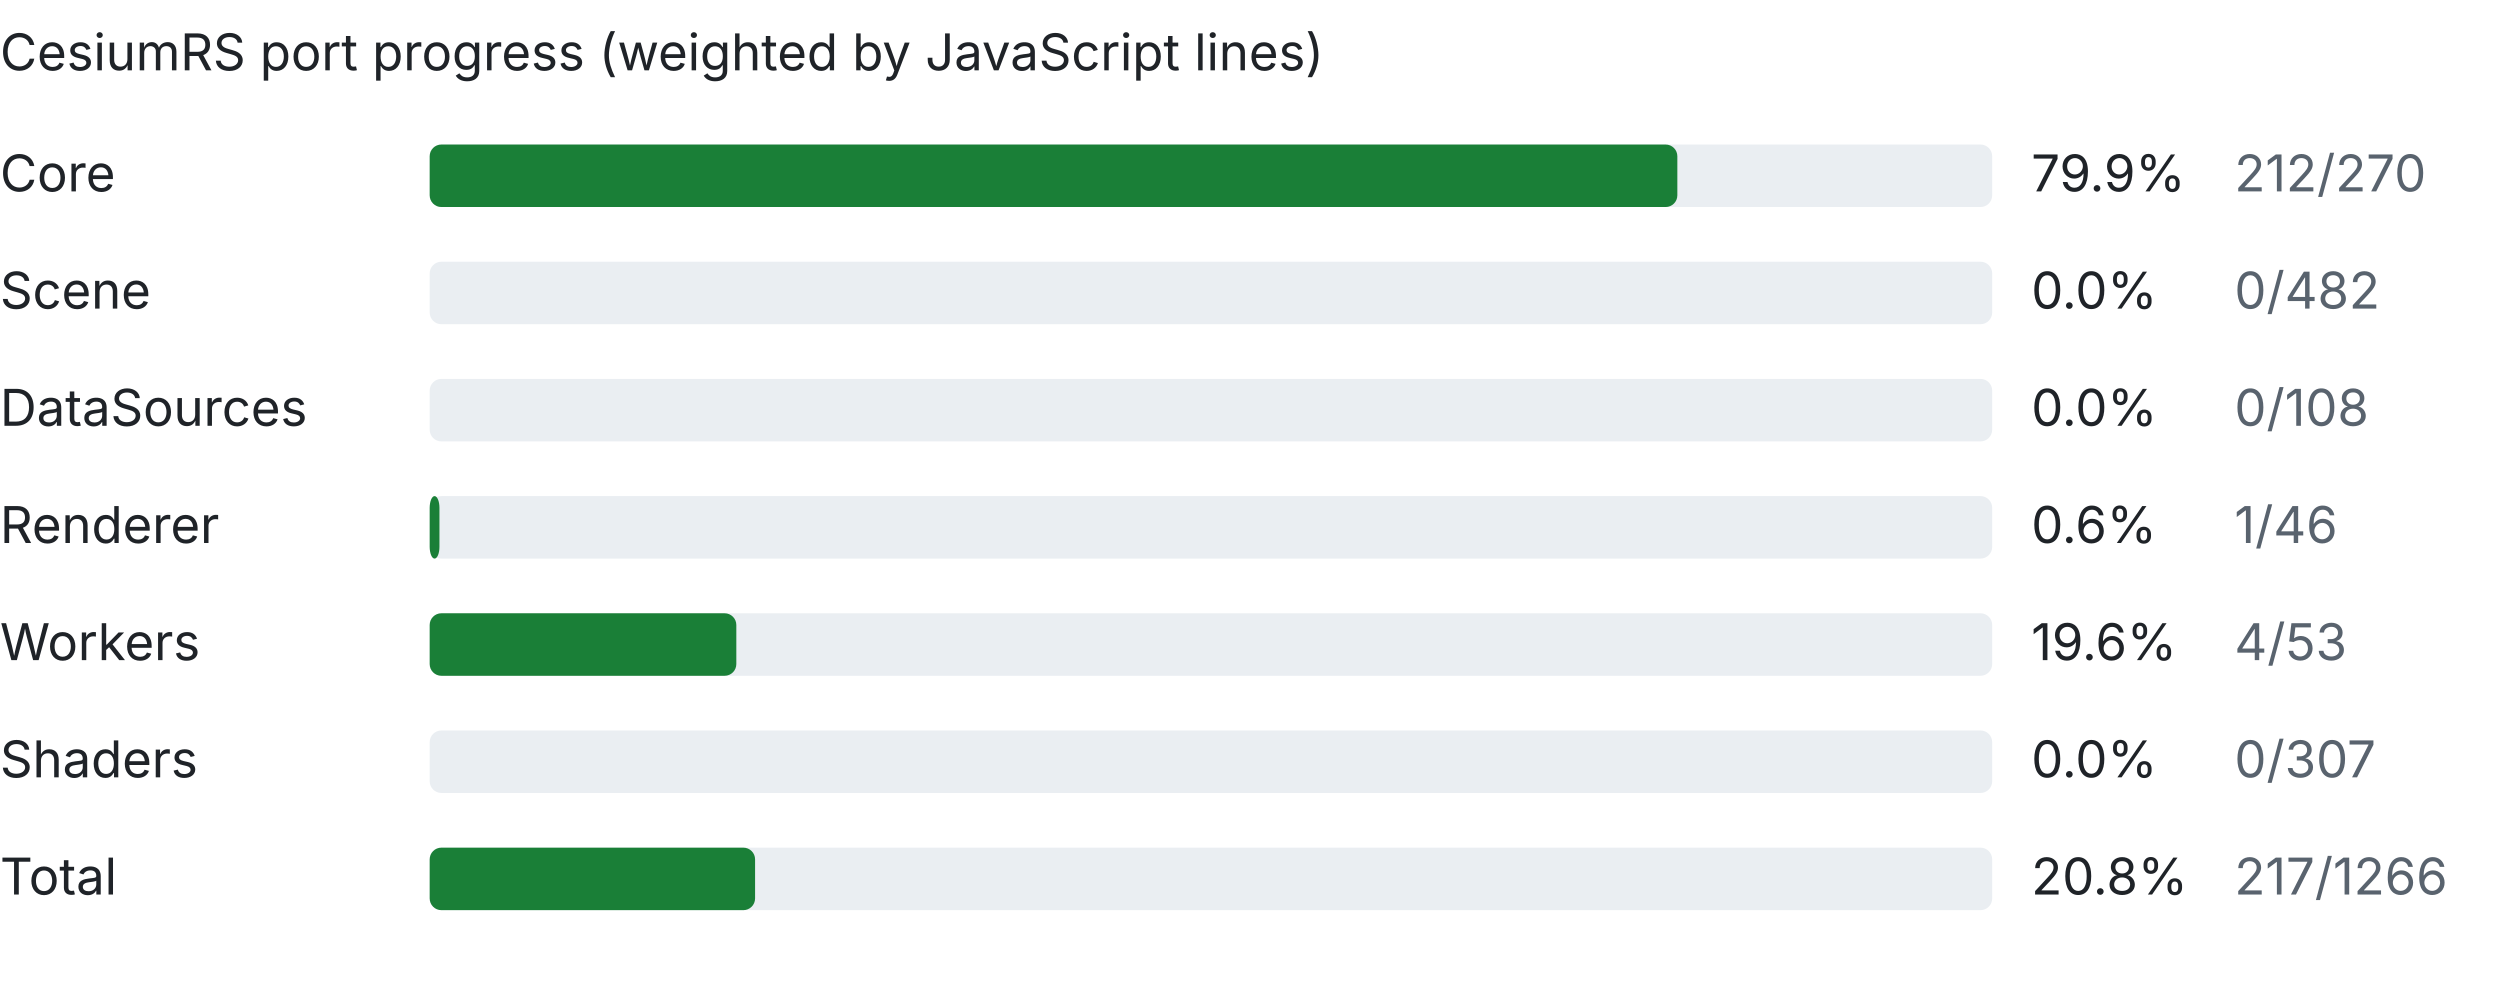
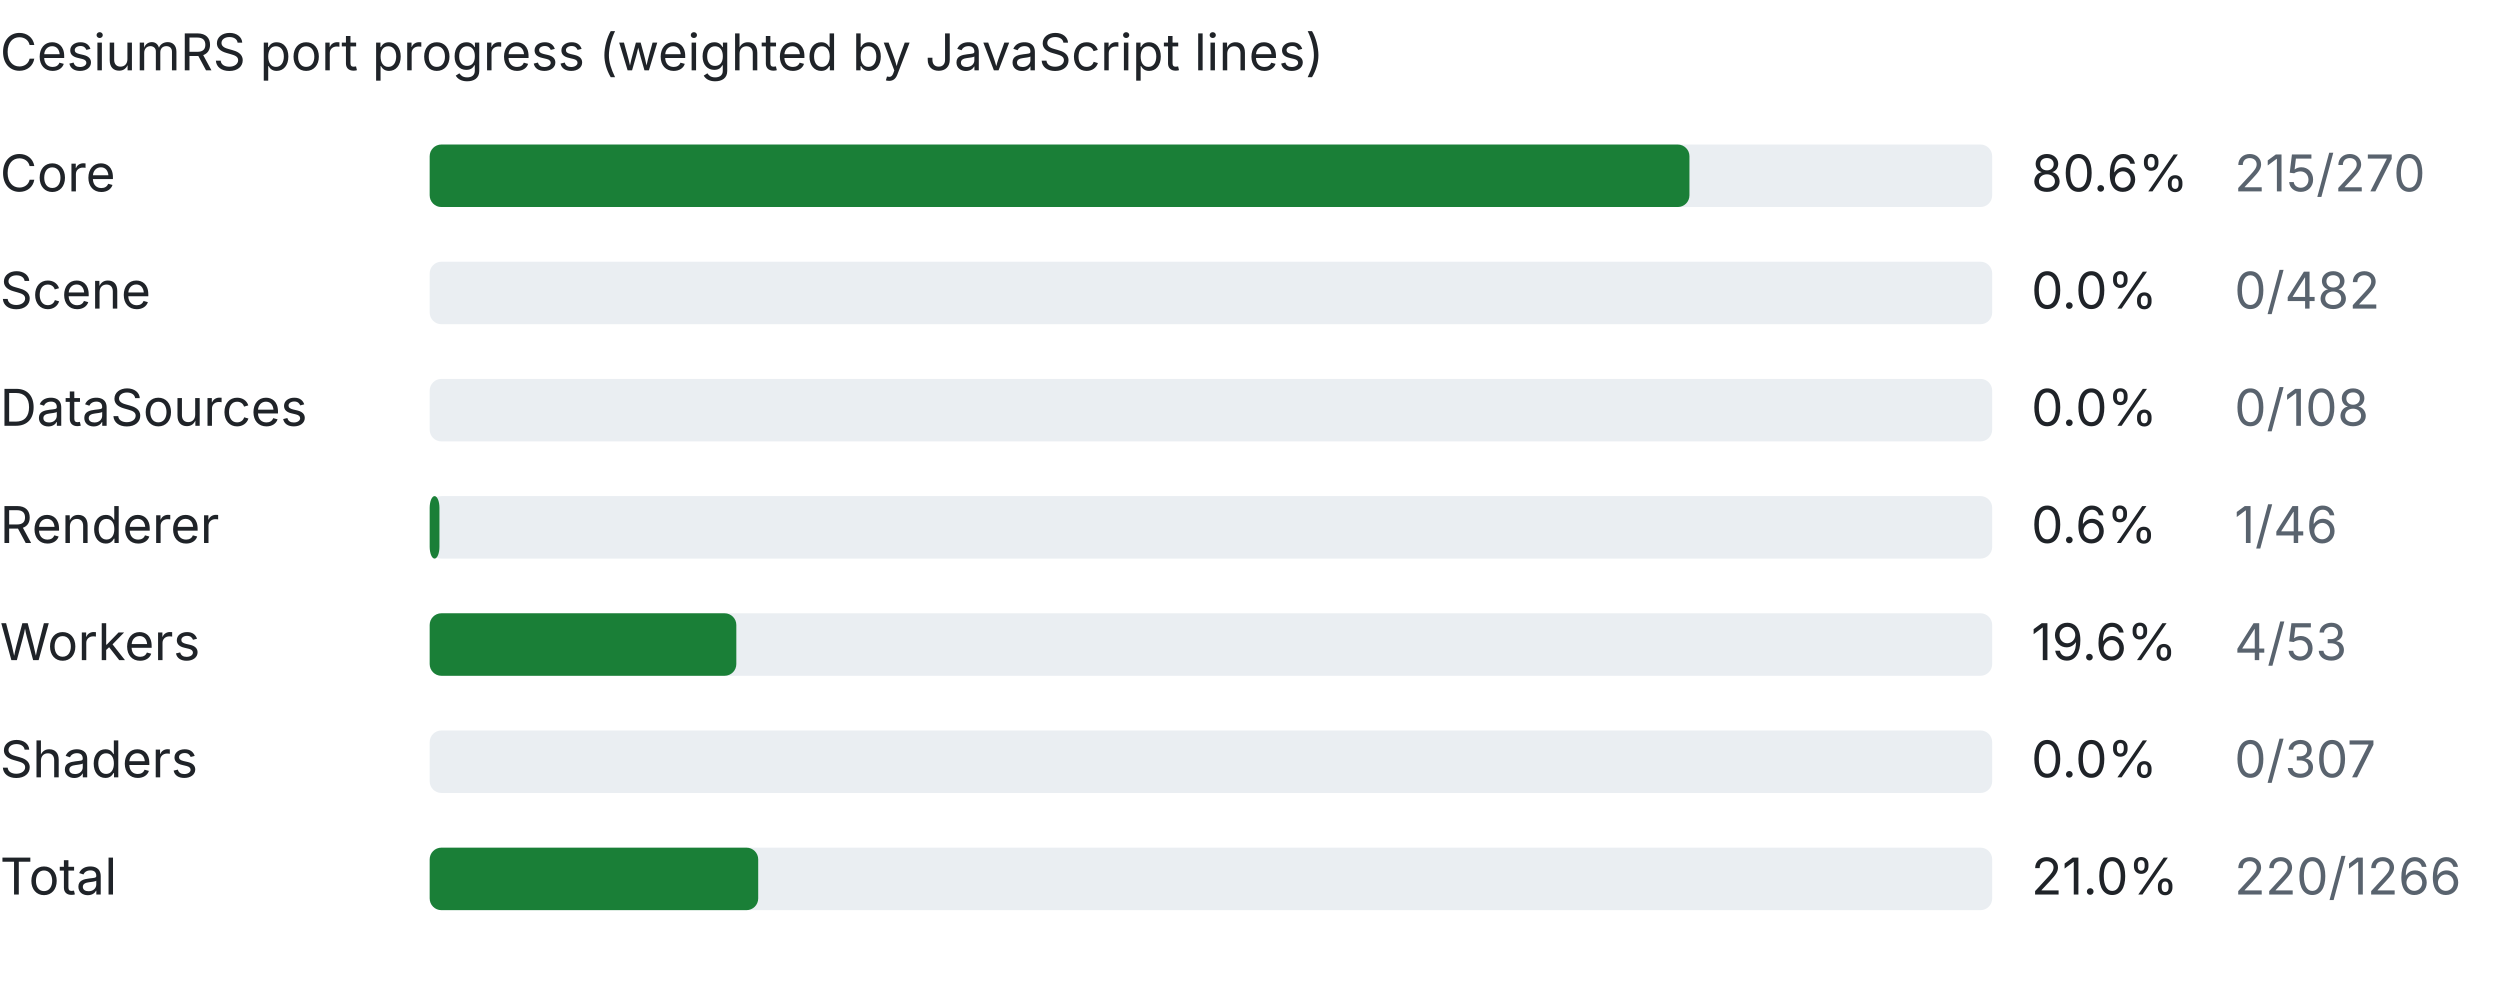
<svg xmlns="http://www.w3.org/2000/svg" width="640" height="254" viewBox="0 0 640 254">
  <style>text{font:13px system-ui,-apple-system,Segoe UI,sans-serif;fill:#1f2328}.dim{fill:#59636e}.bg{fill:#eaeef2}.done{fill:#1a7f37}.part{fill:#d4a72c}@media (prefers-color-scheme:dark){text{fill:#e6edf3}.dim{fill:#9198a1}.bg{fill:#30363d}.done{fill:#3fb950}}</style>
  <text x="0" y="18" font-weight="600">CesiumRS port progress (weighted by JavaScript lines)</text>
  <text x="0" y="49">Core</text>
  <rect class="bg" x="110" y="37" width="400" height="16" rx="3" />
-   <rect class="done" x="110" y="37" width="319.4" height="16" rx="3" />
-   <text x="520" y="49">79.9%</text>
-   <text class="dim" x="572" y="49">212/270</text>
+   <rect class="done" x="110" y="37" width="322.5" height="16" rx="3" />
+   <text x="520" y="49">80.6%</text>
+   <text class="dim" x="572" y="49">215/270</text>
  <text x="0" y="79">Scene</text>
  <rect class="bg" x="110" y="67" width="400" height="16" rx="3" />
  <rect class="done" x="110" y="67" width="0.0" height="16" rx="3" />
  <text x="520" y="79">0.0%</text>
  <text class="dim" x="572" y="79">0/482</text>
  <text x="0" y="109">DataSources</text>
  <rect class="bg" x="110" y="97" width="400" height="16" rx="3" />
  <rect class="done" x="110" y="97" width="0.0" height="16" rx="3" />
  <text x="520" y="109">0.0%</text>
  <text class="dim" x="572" y="109">0/108</text>
  <text x="0" y="139">Renderer</text>
  <rect class="bg" x="110" y="127" width="400" height="16" rx="3" />
  <rect class="done" x="110" y="127" width="2.5" height="16" rx="3" />
  <text x="520" y="139">0.6%</text>
  <text class="dim" x="572" y="139">1/46</text>
  <text x="0" y="169">Workers</text>
  <rect class="bg" x="110" y="157" width="400" height="16" rx="3" />
  <rect class="done" x="110" y="157" width="78.5" height="16" rx="3" />
  <text x="520" y="169">19.6%</text>
  <text class="dim" x="572" y="169">4/53</text>
  <text x="0" y="199">Shaders</text>
  <rect class="bg" x="110" y="187" width="400" height="16" rx="3" />
  <rect class="done" x="110" y="187" width="0.0" height="16" rx="3" />
  <text x="520" y="199">0.0%</text>
  <text class="dim" x="572" y="199">0/307</text>
  <text x="0" y="229" font-weight="600">Total</text>
  <rect class="bg" x="110" y="217" width="400" height="16" rx="3" />
-   <rect class="done" x="110" y="217" width="83.3" height="16" rx="3" />
-   <text x="520" y="229" font-weight="600">20.8%</text>
-   <text class="dim" x="572" y="229">217/1266</text>
+   <rect class="done" x="110" y="217" width="84.1" height="16" rx="3" />
+   <text x="520" y="229" font-weight="600">21.0%</text>
+   <text class="dim" x="572" y="229">220/1266</text>
</svg>
